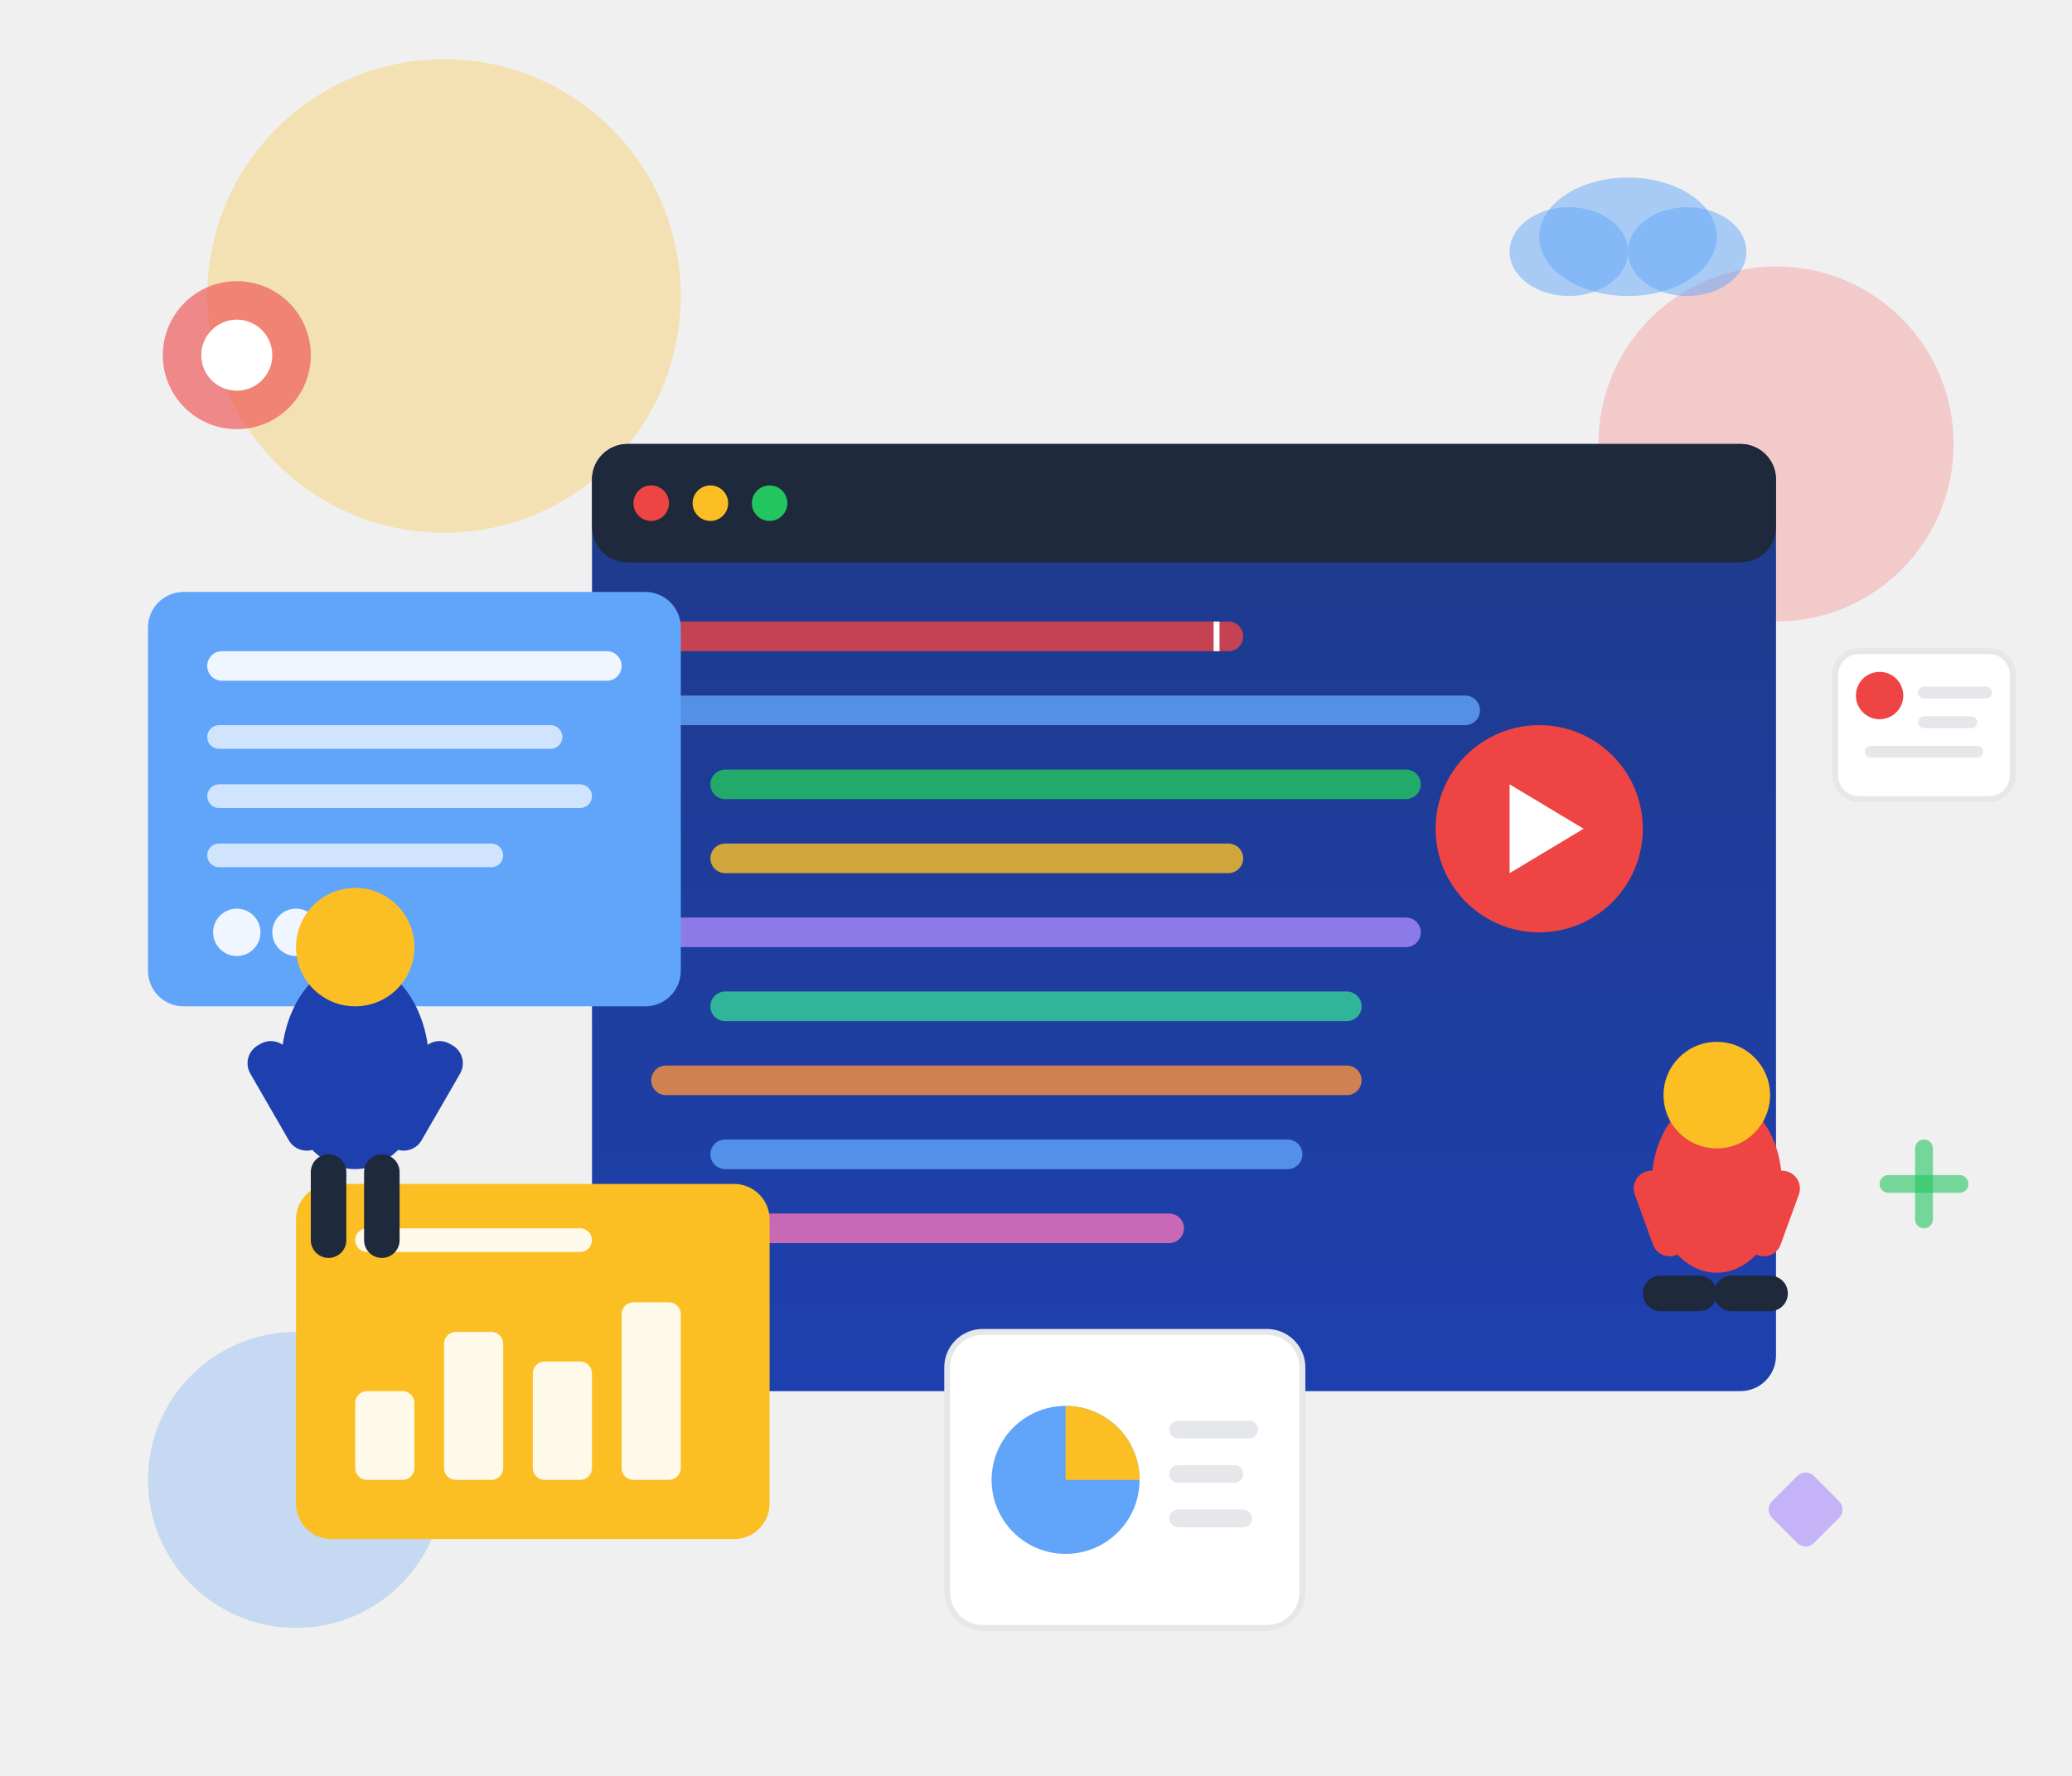
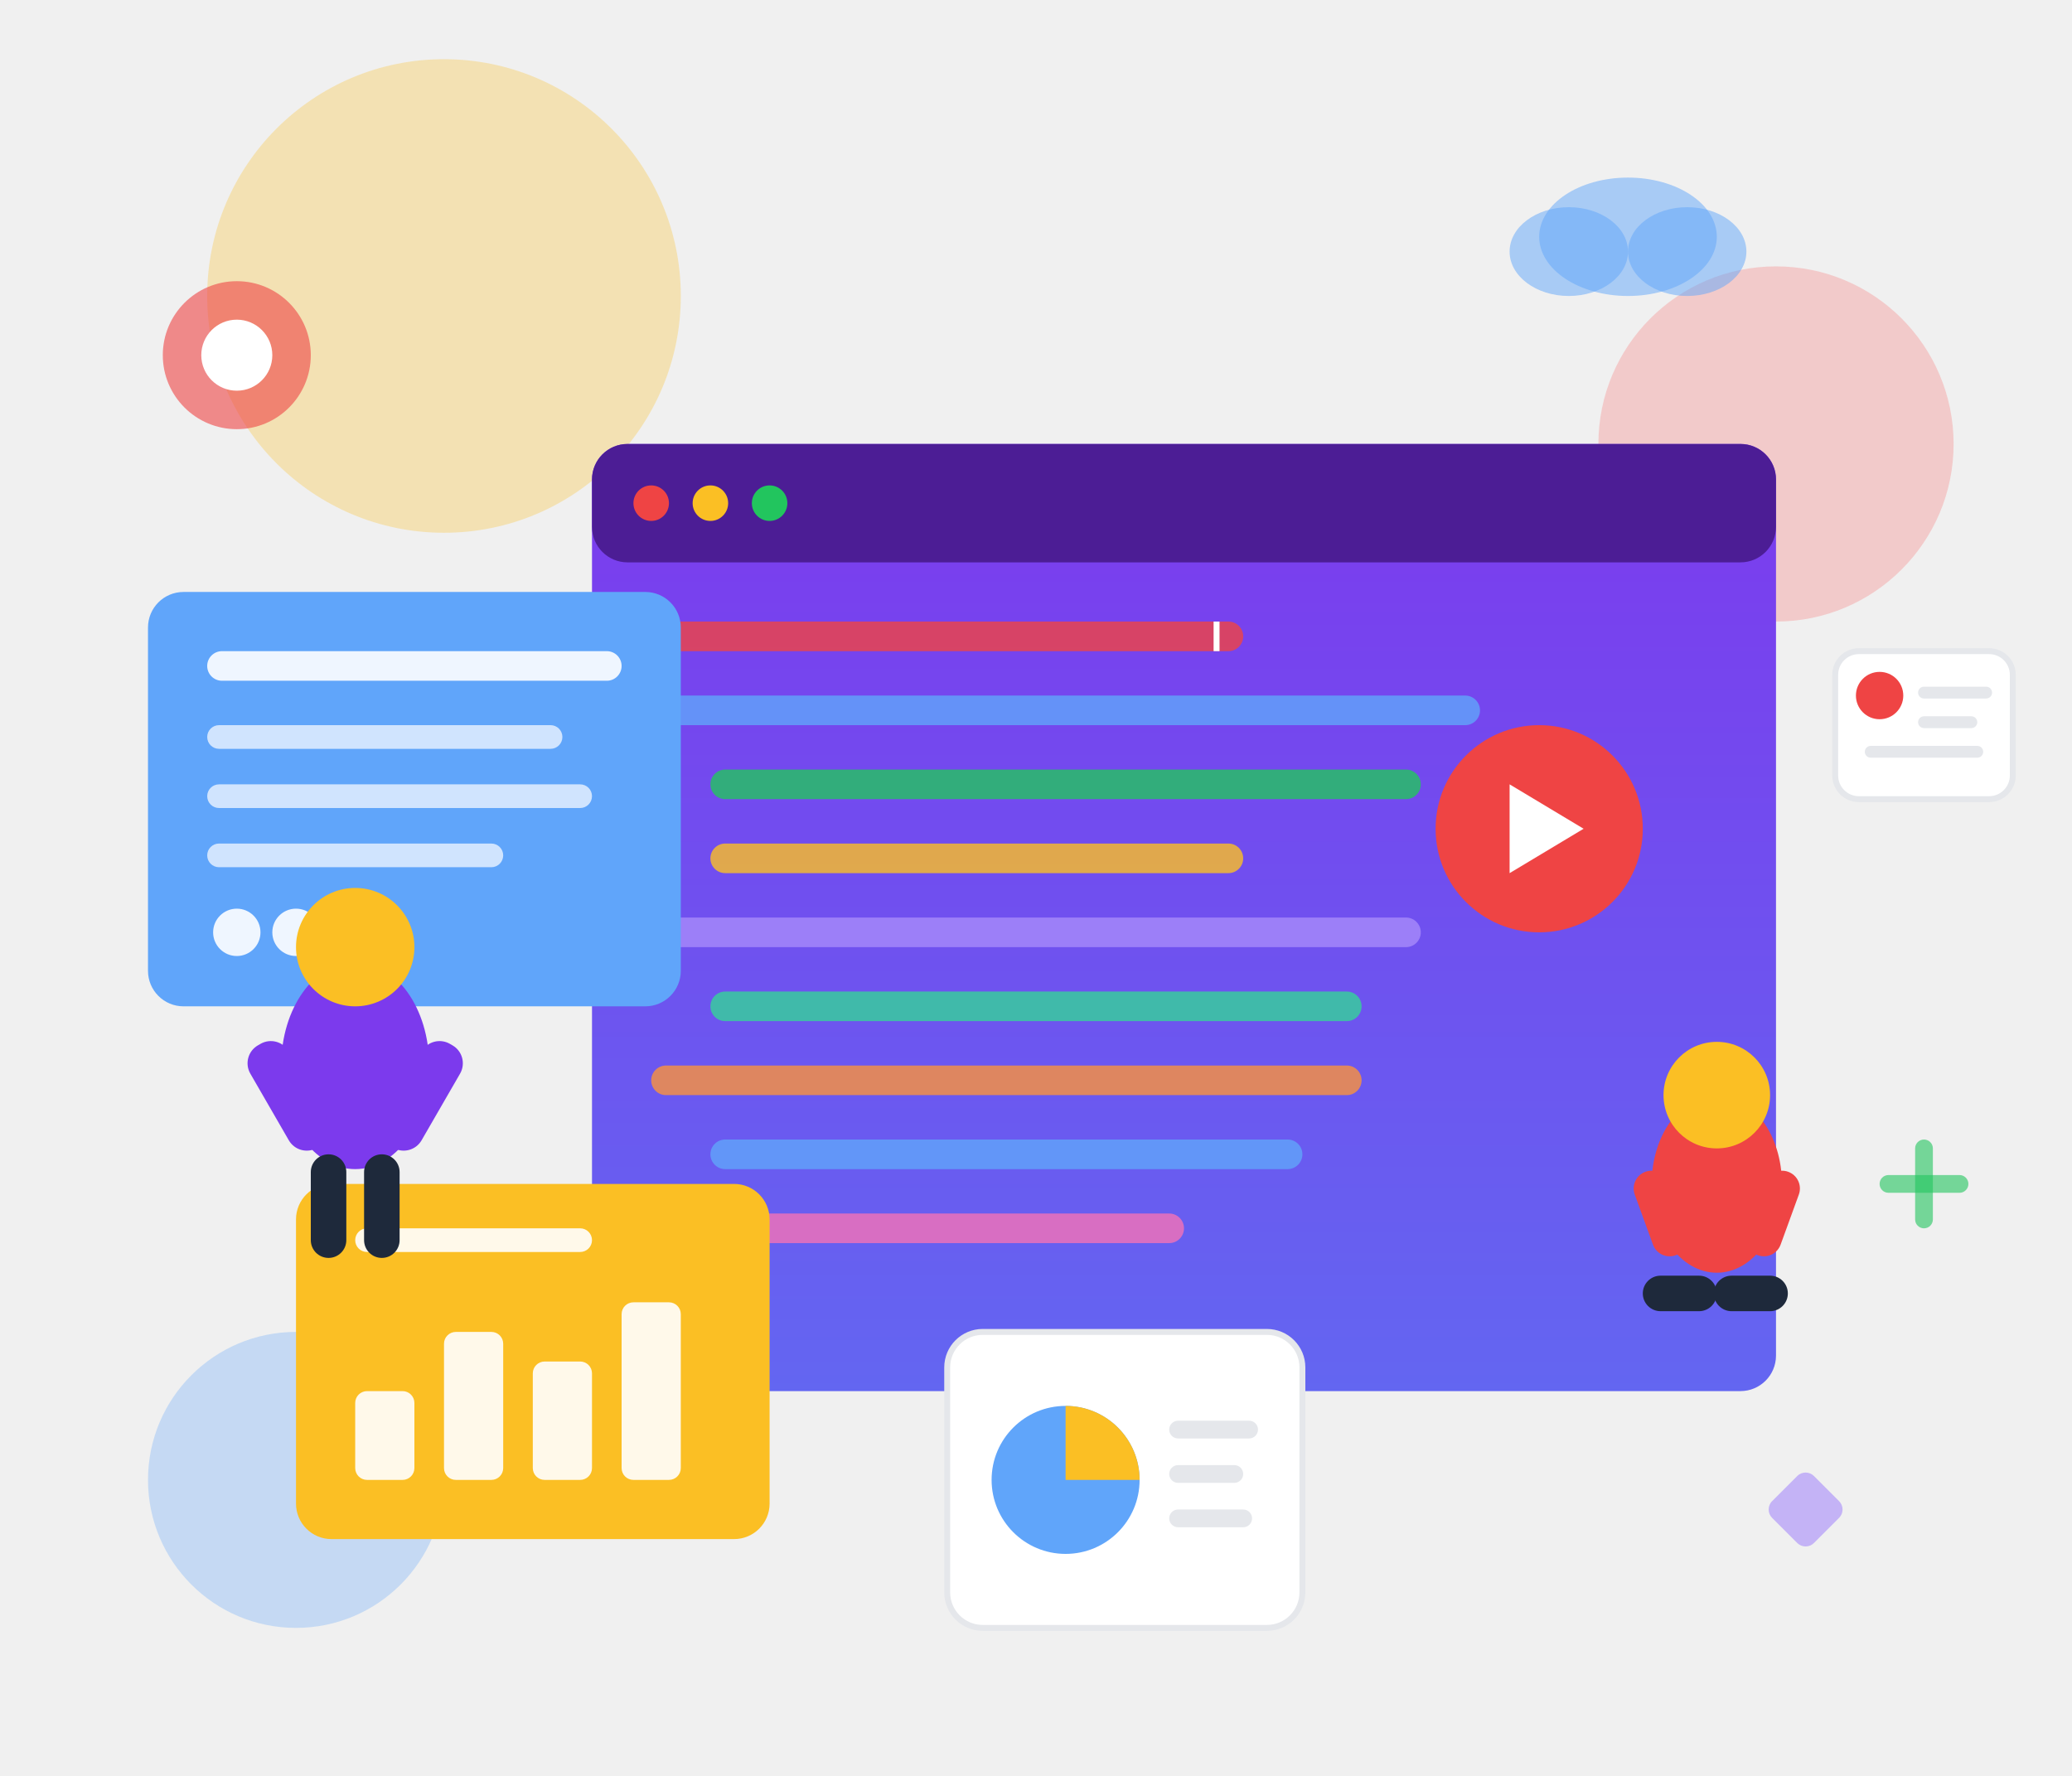
<svg xmlns="http://www.w3.org/2000/svg" viewBox="0 0 700 600">
  <defs>
    <linearGradient id="codeGrad" x1="0%" y1="0%" x2="0%" y2="100%">
-       <stop offset="0%" style="stop-color:#1e3a8a;stop-opacity:1" />
-       <stop offset="100%" style="stop-color:#1e40af;stop-opacity:1" />
+       <stop offset="0%" style="stop-color:#7c3aed;stop-opacity:1" />
+       <stop offset="100%" style="stop-color:#6366f1;stop-opacity:1" />
    </linearGradient>
  </defs>
  <circle cx="150" cy="100" r="80" fill="#fbbf24" opacity="0.3" />
  <circle cx="600" cy="150" r="60" fill="#f87171" opacity="0.3" />
  <circle cx="100" cy="500" r="50" fill="#60a5fa" opacity="0.3" />
  <g transform="translate(200, 150)">
    <rect x="0" y="0" width="400" height="320" rx="12" fill="url(#codeGrad)" />
-     <rect x="0" y="0" width="400" height="40" rx="12" fill="#1e293b" />
+     <rect x="0" y="0" width="400" height="40" rx="12" fill="#4c1d95" />
    <circle cx="20" cy="20" r="6" fill="#ef4444" />
    <circle cx="40" cy="20" r="6" fill="#fbbf24" />
    <circle cx="60" cy="20" r="6" fill="#22c55e" />
    <rect x="20" y="60" width="200" height="10" rx="5" fill="#ef4444" opacity="0.8" />
    <rect x="20" y="85" width="280" height="10" rx="5" fill="#60a5fa" opacity="0.8" />
    <rect x="40" y="110" width="240" height="10" rx="5" fill="#22c55e" opacity="0.8" />
    <rect x="40" y="135" width="180" height="10" rx="5" fill="#fbbf24" opacity="0.8" />
    <rect x="20" y="160" width="260" height="10" rx="5" fill="#a78bfa" opacity="0.8" />
    <rect x="40" y="185" width="220" height="10" rx="5" fill="#34d399" opacity="0.8" />
    <rect x="20" y="210" width="240" height="10" rx="5" fill="#fb923c" opacity="0.8" />
    <rect x="40" y="235" width="200" height="10" rx="5" fill="#60a5fa" opacity="0.8" />
    <rect x="20" y="260" width="180" height="10" rx="5" fill="#f472b6" opacity="0.8" />
    <rect x="210" y="60" width="2" height="10" fill="#fff">
      <animate attributeName="opacity" values="1;0;1" dur="1s" repeatCount="indefinite" />
    </rect>
  </g>
  <g transform="translate(50, 200)">
    <rect x="0" y="0" width="180" height="140" rx="12" fill="#60a5fa" />
    <rect x="20" y="20" width="140" height="10" rx="5" fill="#fff" opacity="0.9" />
    <rect x="20" y="45" width="120" height="8" rx="4" fill="#fff" opacity="0.7" />
    <rect x="20" y="65" width="130" height="8" rx="4" fill="#fff" opacity="0.7" />
    <rect x="20" y="85" width="100" height="8" rx="4" fill="#fff" opacity="0.7" />
    <circle cx="30" cy="115" r="8" fill="#fff" opacity="0.9" />
    <circle cx="50" cy="115" r="8" fill="#fff" opacity="0.9" />
    <circle cx="70" cy="115" r="8" fill="#fff" opacity="0.9" />
  </g>
  <g transform="translate(100, 400)">
    <rect x="0" y="0" width="160" height="120" rx="12" fill="#fbbf24" />
    <rect x="20" y="70" width="20" height="30" rx="4" fill="#fff" opacity="0.9" />
    <rect x="50" y="50" width="20" height="50" rx="4" fill="#fff" opacity="0.9" />
    <rect x="80" y="60" width="20" height="40" rx="4" fill="#fff" opacity="0.9" />
    <rect x="110" y="40" width="20" height="60" rx="4" fill="#fff" opacity="0.9" />
    <rect x="20" y="15" width="80" height="8" rx="4" fill="#fff" opacity="0.9" />
  </g>
  <g transform="translate(120, 320)">
-     <ellipse cx="0" cy="40" rx="25" ry="35" fill="#1e40af" />
+     <ellipse cx="0" cy="40" rx="25" ry="35" fill="#7c3aed" />
    <circle cx="0" cy="0" r="20" fill="#fbbf24" />
-     <rect x="-30" y="30" width="15" height="40" rx="7" fill="#1e40af" transform="rotate(-30 -22 50)" />
-     <rect x="15" y="30" width="15" height="40" rx="7" fill="#1e40af" transform="rotate(30 22 50)" />
+     <rect x="-30" y="30" width="15" height="40" rx="7" fill="#7c3aed" transform="rotate(-30 -22 50)" />
+     <rect x="15" y="30" width="15" height="40" rx="7" fill="#7c3aed" transform="rotate(30 22 50)" />
    <rect x="-15" y="70" width="12" height="35" rx="6" fill="#1e293b" />
    <rect x="3" y="70" width="12" height="35" rx="6" fill="#1e293b" />
  </g>
  <g transform="translate(580, 380)">
    <ellipse cx="0" cy="20" rx="22" ry="30" fill="#ef4444" />
    <circle cx="0" cy="-10" r="18" fill="#fbbf24" />
    <rect x="-25" y="15" width="12" height="30" rx="6" fill="#ef4444" transform="rotate(-20 -19 30)" />
    <rect x="13" y="15" width="12" height="30" rx="6" fill="#ef4444" transform="rotate(20 19 30)" />
    <rect x="-18" y="45" width="12" height="25" rx="6" fill="#1e293b" transform="rotate(90 -12 57)" />
    <rect x="6" y="45" width="12" height="25" rx="6" fill="#1e293b" transform="rotate(90 12 57)" />
  </g>
  <g transform="translate(520, 280)">
    <circle cx="0" cy="0" r="35" fill="#ef4444" />
    <polygon points="-10,-15 -10,15 15,0" fill="#fff" />
  </g>
  <g transform="translate(80, 120)">
    <circle cx="0" cy="0" r="25" fill="#ef4444" opacity="0.6" />
    <circle cx="0" cy="0" r="12" fill="#fff" />
  </g>
  <g transform="translate(550, 80)">
    <ellipse cx="0" cy="0" rx="30" ry="20" fill="#60a5fa" opacity="0.5" />
    <ellipse cx="-20" cy="5" rx="20" ry="15" fill="#60a5fa" opacity="0.5" />
    <ellipse cx="20" cy="5" rx="20" ry="15" fill="#60a5fa" opacity="0.5" />
  </g>
  <g transform="translate(650, 400)">
    <rect x="-15" y="-3" width="30" height="6" rx="3" fill="#22c55e" opacity="0.6" />
    <rect x="-3" y="-15" width="6" height="30" rx="3" fill="#22c55e" opacity="0.6" />
  </g>
  <rect x="600" y="500" width="20" height="20" rx="4" fill="#a78bfa" opacity="0.6" transform="rotate(45 610 510)" />
  <g transform="translate(320, 450)">
    <rect x="0" y="0" width="120" height="100" rx="12" fill="#fff" stroke="#e5e7eb" stroke-width="2" />
    <circle cx="40" cy="50" r="25" fill="#60a5fa" />
    <path d="M 40 50 L 40 25 A 25 25 0 0 1 65 50 Z" fill="#fbbf24" />
    <rect x="75" y="30" width="30" height="6" rx="3" fill="#e5e7eb" />
    <rect x="75" y="45" width="25" height="6" rx="3" fill="#e5e7eb" />
    <rect x="75" y="60" width="28" height="6" rx="3" fill="#e5e7eb" />
  </g>
  <g transform="translate(620, 220)">
    <rect x="0" y="0" width="60" height="50" rx="8" fill="#fff" stroke="#e5e7eb" stroke-width="2" />
    <circle cx="15" cy="15" r="8" fill="#ef4444" />
    <rect x="28" y="12" width="25" height="4" rx="2" fill="#e5e7eb" />
    <rect x="28" y="22" width="20" height="4" rx="2" fill="#e5e7eb" />
    <rect x="10" y="32" width="40" height="4" rx="2" fill="#e5e7eb" />
  </g>
  <style>
    @keyframes float {
      0%, 100% { transform: translateY(0px); }
      50% { transform: translateY(-15px); }
    }
    
    g:nth-child(4) { animation: float 3s ease-in-out infinite; }
    g:nth-child(5) { animation: float 4s ease-in-out infinite 0.5s; }
    g:nth-child(6) { animation: float 3.5s ease-in-out infinite 1s; }
  </style>
</svg>
